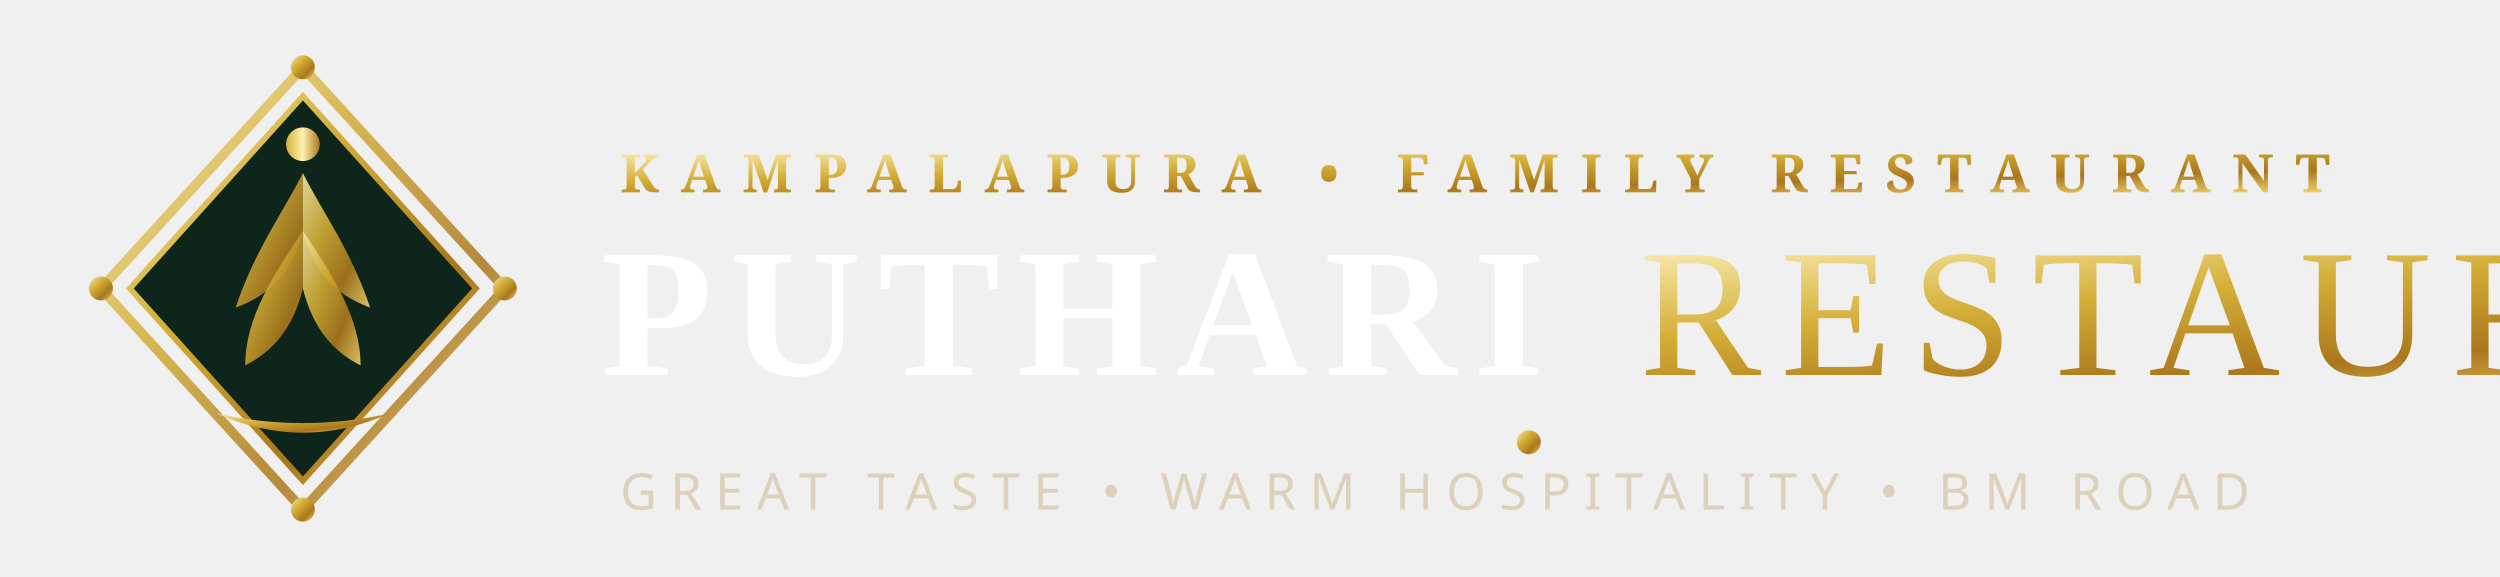
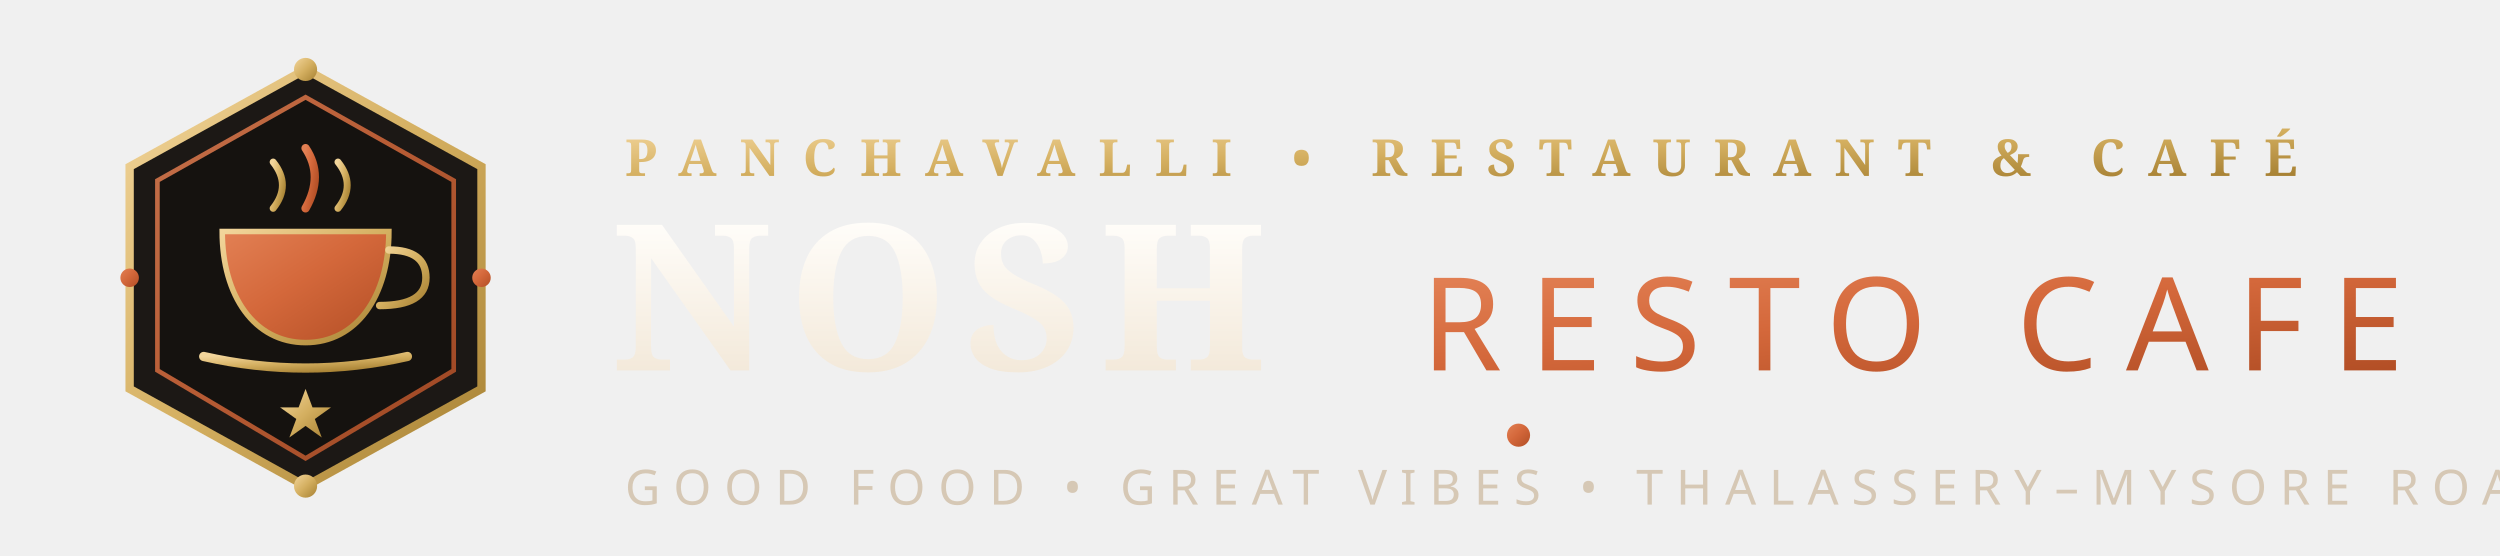
- <svg xmlns="http://www.w3.org/2000/svg" viewBox="0 0 520 120" width="100%" height="100%">
+ <svg xmlns="http://www.w3.org/2000/svg" viewBox="0 0 540 120" width="100%" height="100%">
  <defs>
-     <linearGradient id="goldGrad" x1="0%" y1="0%" x2="100%" y2="100%">
-       <stop offset="0%" stop-color="#F7E7A9" />
-       <stop offset="35%" stop-color="#D4AF37" />
-       <stop offset="70%" stop-color="#AA771C" />
-       <stop offset="100%" stop-color="#F2D06B" />
+     <linearGradient id="noshAccent" x1="0%" y1="0%" x2="100%" y2="100%">
+       <stop offset="0%" stop-color="#E28054" />
+       <stop offset="45%" stop-color="#D4683B" />
+       <stop offset="100%" stop-color="#B24E25" />
    </linearGradient>
-     <linearGradient id="goldSheen" x1="0%" y1="50%" x2="100%" y2="50%">
-       <stop offset="0%" stop-color="#D4AF37" />
-       <stop offset="50%" stop-color="#FFF2B2" />
-       <stop offset="100%" stop-color="#AA771C" />
+     <linearGradient id="noshGold" x1="0%" y1="0%" x2="100%" y2="100%">
+       <stop offset="0%" stop-color="#F2D59B" />
+       <stop offset="50%" stop-color="#D4AF60" />
+       <stop offset="100%" stop-color="#A68032" />
    </linearGradient>
-     <filter id="glow" x="-20%" y="-20%" width="140%" height="140%">
-       <feGaussianBlur stdDeviation="2" result="blur" />
+     <linearGradient id="noshCream" x1="0%" y1="0%" x2="0%" y2="100%">
+       <stop offset="0%" stop-color="#FFFDF9" />
+       <stop offset="100%" stop-color="#F3E9DA" />
+     </linearGradient>
+     <filter id="softGlow" x="-20%" y="-20%" width="140%" height="140%">
+       <feGaussianBlur stdDeviation="1.5" result="blur" />
      <feComposite in="SourceGraphic" in2="blur" operator="over" />
    </filter>
  </defs>
-   <g transform="translate(15, 12)">
-     <path d="M48 2 L90 48 L48 94 L6 48 Z" fill="none" stroke="url(#goldGrad)" stroke-width="2" opacity="0.85" />
-     <path d="M48 8 L84 48 L48 88 L12 48 Z" fill="#0D251A" stroke="url(#goldGrad)" stroke-width="1.2" />
-     <circle cx="48" cy="2" r="2.5" fill="url(#goldGrad)" />
-     <circle cx="90" cy="48" r="2.5" fill="url(#goldGrad)" />
-     <circle cx="48" cy="94" r="2.5" fill="url(#goldGrad)" />
-     <circle cx="6" cy="48" r="2.5" fill="url(#goldGrad)" />
-     <path d="M48 24 C44 32 38 40 34 52 C42 49 46 44 48 36" fill="url(#goldGrad)" opacity="0.9" />
-     <path d="M48 24 C52 32 58 40 62 52 C54 49 50 44 48 36" fill="url(#goldGrad)" opacity="0.9" />
-     <path d="M48 36 C42 45 36 54 36 64 C42 61 46 56 48 48" fill="url(#goldGrad)" opacity="0.9" />
-     <path d="M48 36 C54 45 60 54 60 64 C54 61 50 56 48 48" fill="url(#goldGrad)" opacity="0.9" />
-     <line x1="48" y1="20" x2="48" y2="76" stroke="url(#goldGrad)" stroke-width="2.5" stroke-linecap="round" />
-     <circle cx="48" cy="18" r="3.5" fill="url(#goldSheen)" />
-     <path d="M30 74 Q48 82 66 74 Q48 78 30 74 Z" fill="url(#goldGrad)" />
+   <g transform="translate(18, 12)">
+     <path d="M48 3 L86 24 L86 72 L48 93 L10 72 L10 24 Z" fill="#1C1815" stroke="url(#noshGold)" stroke-width="1.8" />
+     <path d="M48 9 L80 27 L80 68 L48 87 L16 68 L16 27 Z" fill="#14110E" stroke="url(#noshAccent)" stroke-width="1" opacity="0.85" />
+     <circle cx="48" cy="3" r="2.5" fill="url(#noshGold)" />
+     <circle cx="86" cy="48" r="2" fill="url(#noshAccent)" />
+     <circle cx="48" cy="93" r="2.5" fill="url(#noshGold)" />
+     <circle cx="10" cy="48" r="2" fill="url(#noshAccent)" />
+     <path d="M41 23 Q45 28 41 33" fill="none" stroke="url(#noshGold)" stroke-width="1.5" stroke-linecap="round" />
+     <path d="M48 20 Q52 26 48 33" fill="none" stroke="url(#noshAccent)" stroke-width="1.8" stroke-linecap="round" />
+     <path d="M55 23 Q59 28 55 33" fill="none" stroke="url(#noshGold)" stroke-width="1.5" stroke-linecap="round" />
+     <path d="M30 38 L66 38 C66 52 59 62 48 62 C37 62 30 52 30 38 Z" fill="url(#noshAccent)" stroke="url(#noshGold)" stroke-width="1.2" />
+     <path d="M66 42 Q74 42 74 48 Q74 54 64 54" fill="none" stroke="url(#noshGold)" stroke-width="1.6" stroke-linecap="round" />
+     <path d="M26 65 Q48 70 70 65" fill="none" stroke="url(#noshGold)" stroke-width="2" stroke-linecap="round" />
+     <path d="M48 72 L49.5 76 L53.5 76 L50 78.5 L51.5 82.5 L48 80 L44.5 82.5 L46 78.5 L42.5 76 L46.5 76 Z" fill="url(#noshGold)" />
  </g>
-   <g transform="translate(125, 20)">
-     <text x="4" y="20" font-family="'Cinzel', 'Playfair Display', 'Georgia', serif" font-size="11" font-weight="600" fill="url(#goldGrad)" letter-spacing="4.5">
-       KAMPALAPURA • FAMILY RESTAURANT
+   <g transform="translate(132, 18)">
+     <text x="3" y="20" font-family="'Playfair Display', Georgia, serif" font-size="11" font-weight="600" fill="url(#noshGold)" letter-spacing="5">
+       PANCHAVALLI • RESTAURANT &amp; CAFÉ
    </text>
-     <text x="0" y="58" font-family="'Cinzel', 'Playfair Display', 'Times New Roman', serif" font-size="38" font-weight="800" fill="#FFFFFF" letter-spacing="3.5">
-       PUTHARI
+     <text x="0" y="62" font-family="'Playfair Display', 'Cinzel', Georgia, serif" font-size="44" font-weight="800" fill="url(#noshCream)" letter-spacing="3.5">
+       NOSH
    </text>
-     <text x="216" y="58" font-family="'Cinzel', 'Playfair Display', 'Times New Roman', serif" font-size="38" font-weight="400" fill="url(#goldGrad)" letter-spacing="4">
-       RESTAURANT
+     <text x="175" y="62" font-family="'Plus Jakarta Sans', system-ui, sans-serif" font-size="28" font-weight="300" fill="url(#noshAccent)" letter-spacing="6">
+       RESTO CAFE
    </text>
-     <line x1="2" y1="72" x2="385" y2="72" stroke="url(#goldGrad)" stroke-width="1.2" opacity="0.75" />
-     <circle cx="193" cy="72" r="2.5" fill="url(#goldGrad)" />
-     <text x="4" y="86" font-family="'Plus Jakarta Sans', 'Segoe UI', sans-serif" font-size="10.5" font-weight="500" fill="#DDD1BA" letter-spacing="2.8">
-       GREAT TASTE • WARM HOSPITALITY • BM ROAD
+     <line x1="2" y1="76" x2="390" y2="76" stroke="url(#noshGold)" stroke-width="1.2" opacity="0.65" />
+     <circle cx="196" cy="76" r="2.5" fill="url(#noshAccent)" />
+     <text x="3" y="91" font-family="'Plus Jakarta Sans', system-ui, sans-serif" font-size="10.5" font-weight="500" fill="#D6C8B5" letter-spacing="2.8">
+       GOOD FOOD • GREAT VIBES • THALASSERY–MYSORE ROAD
    </text>
  </g>
</svg>
